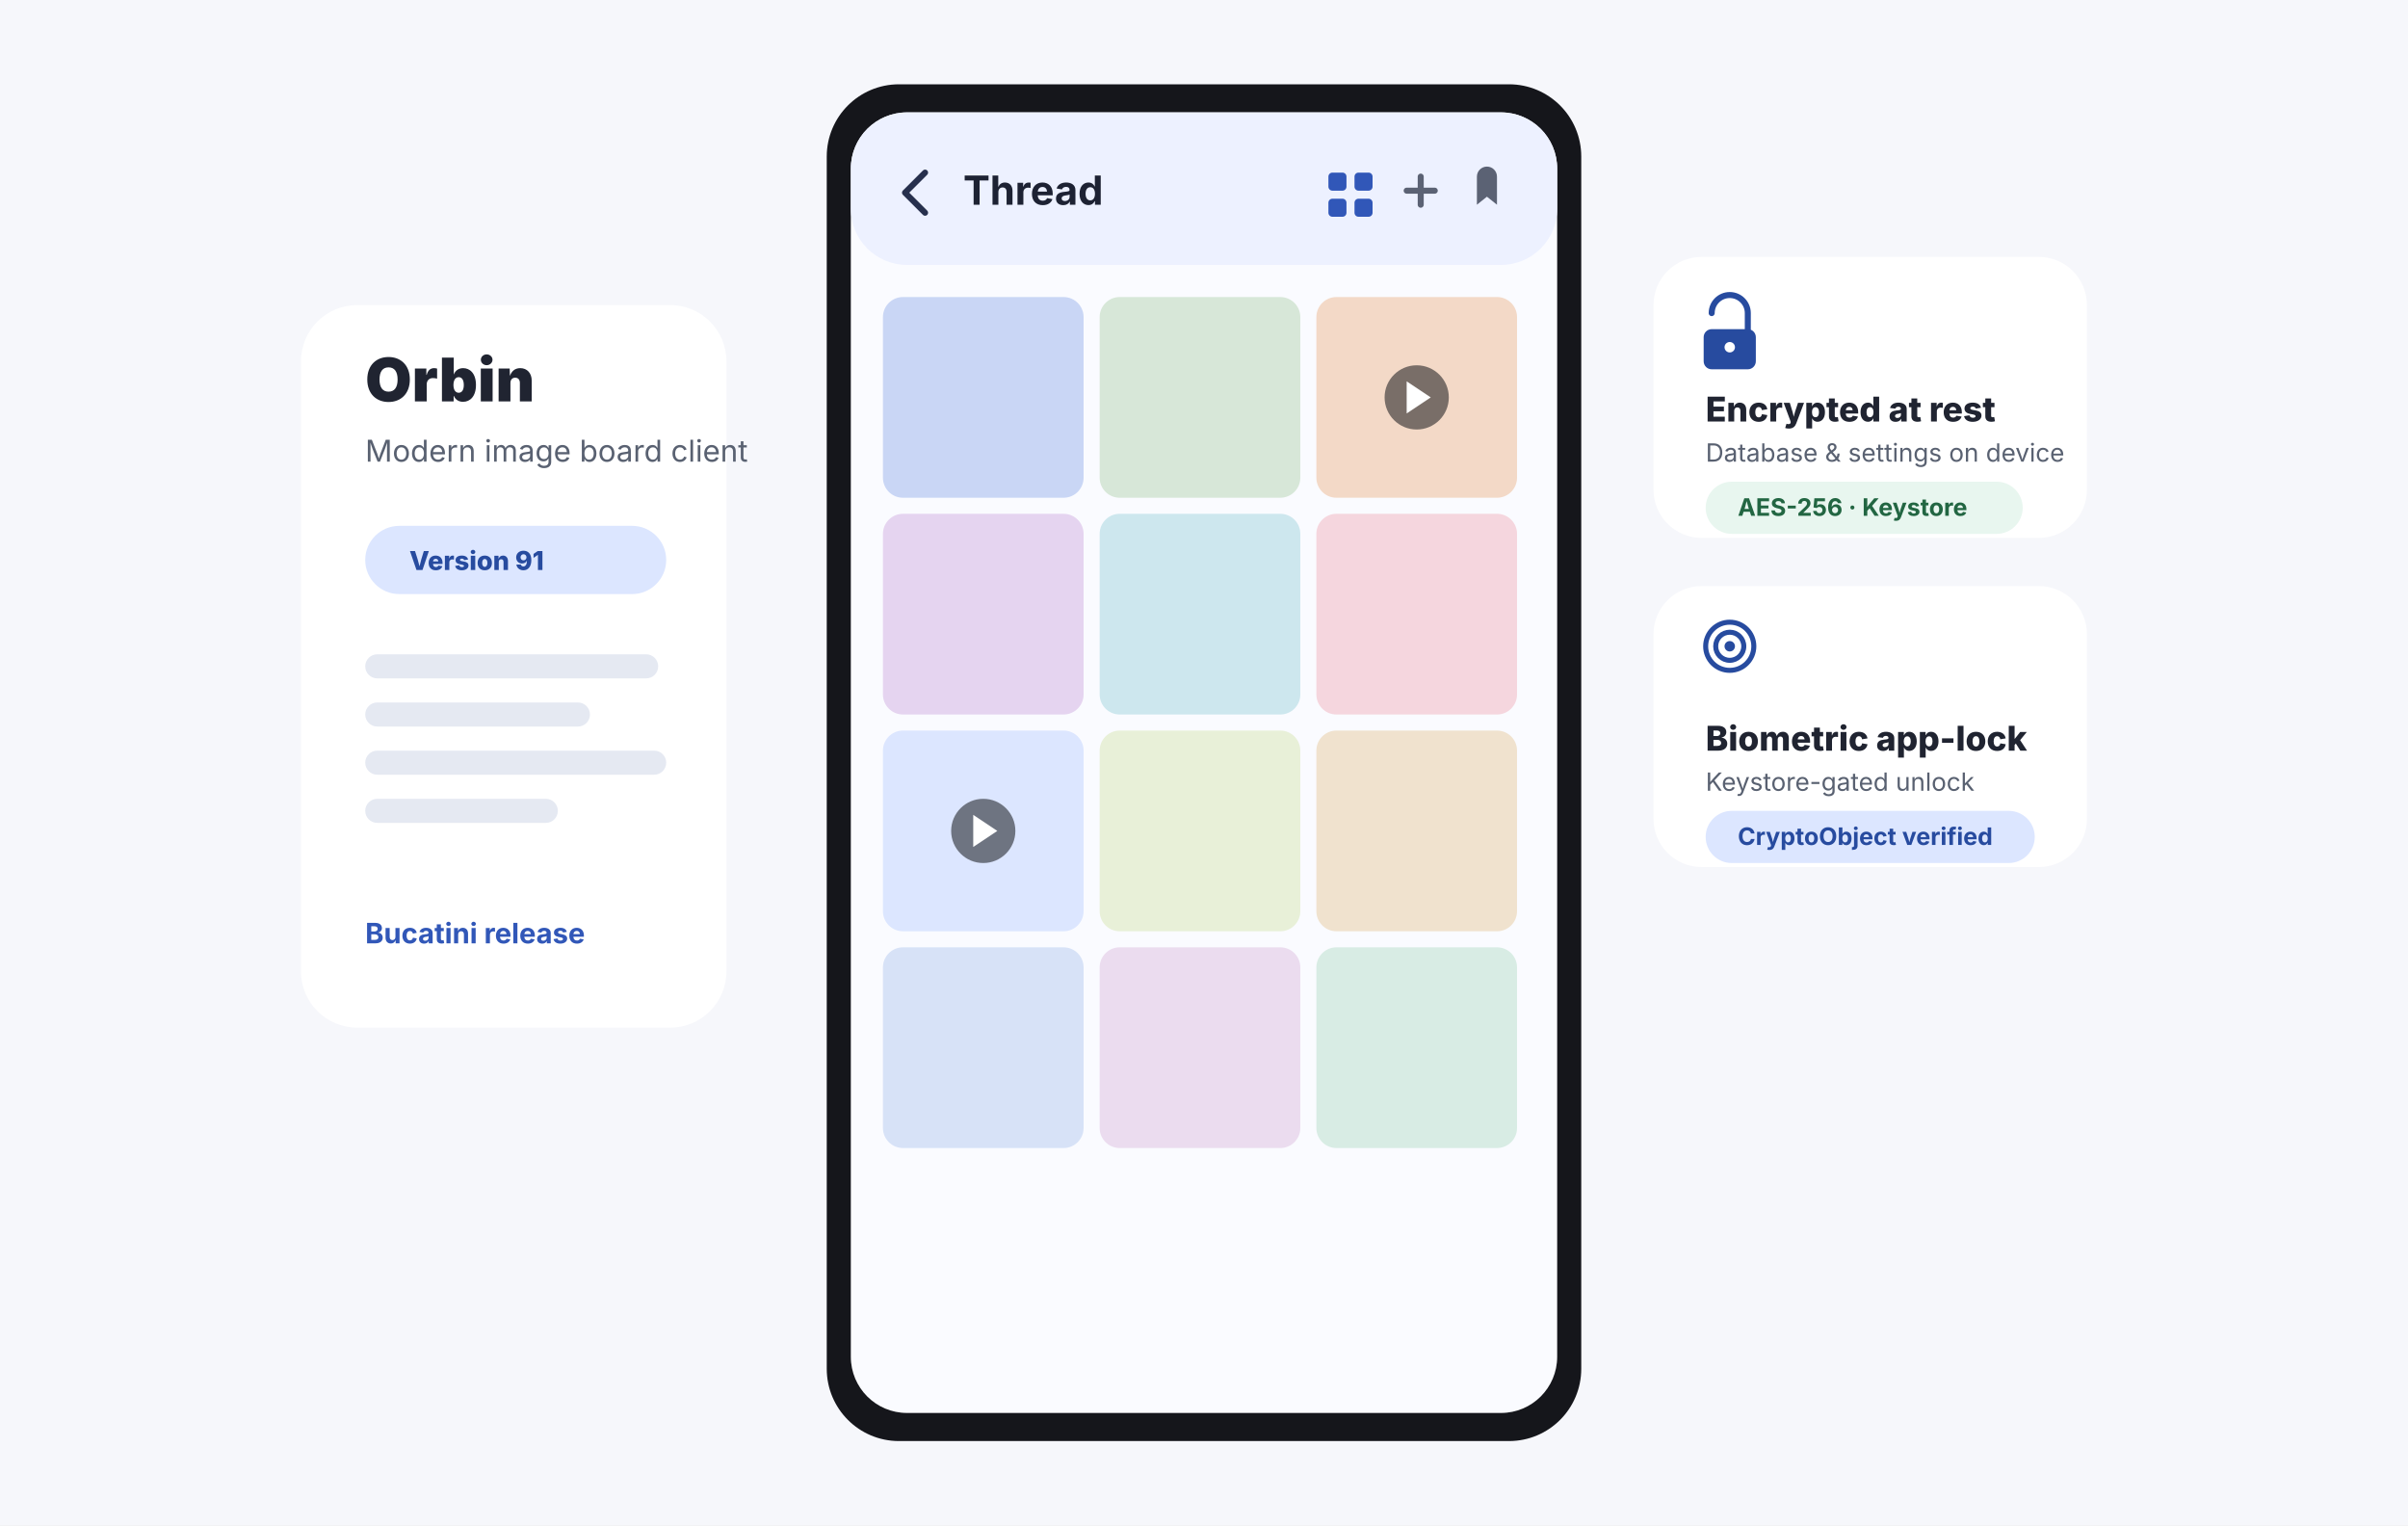
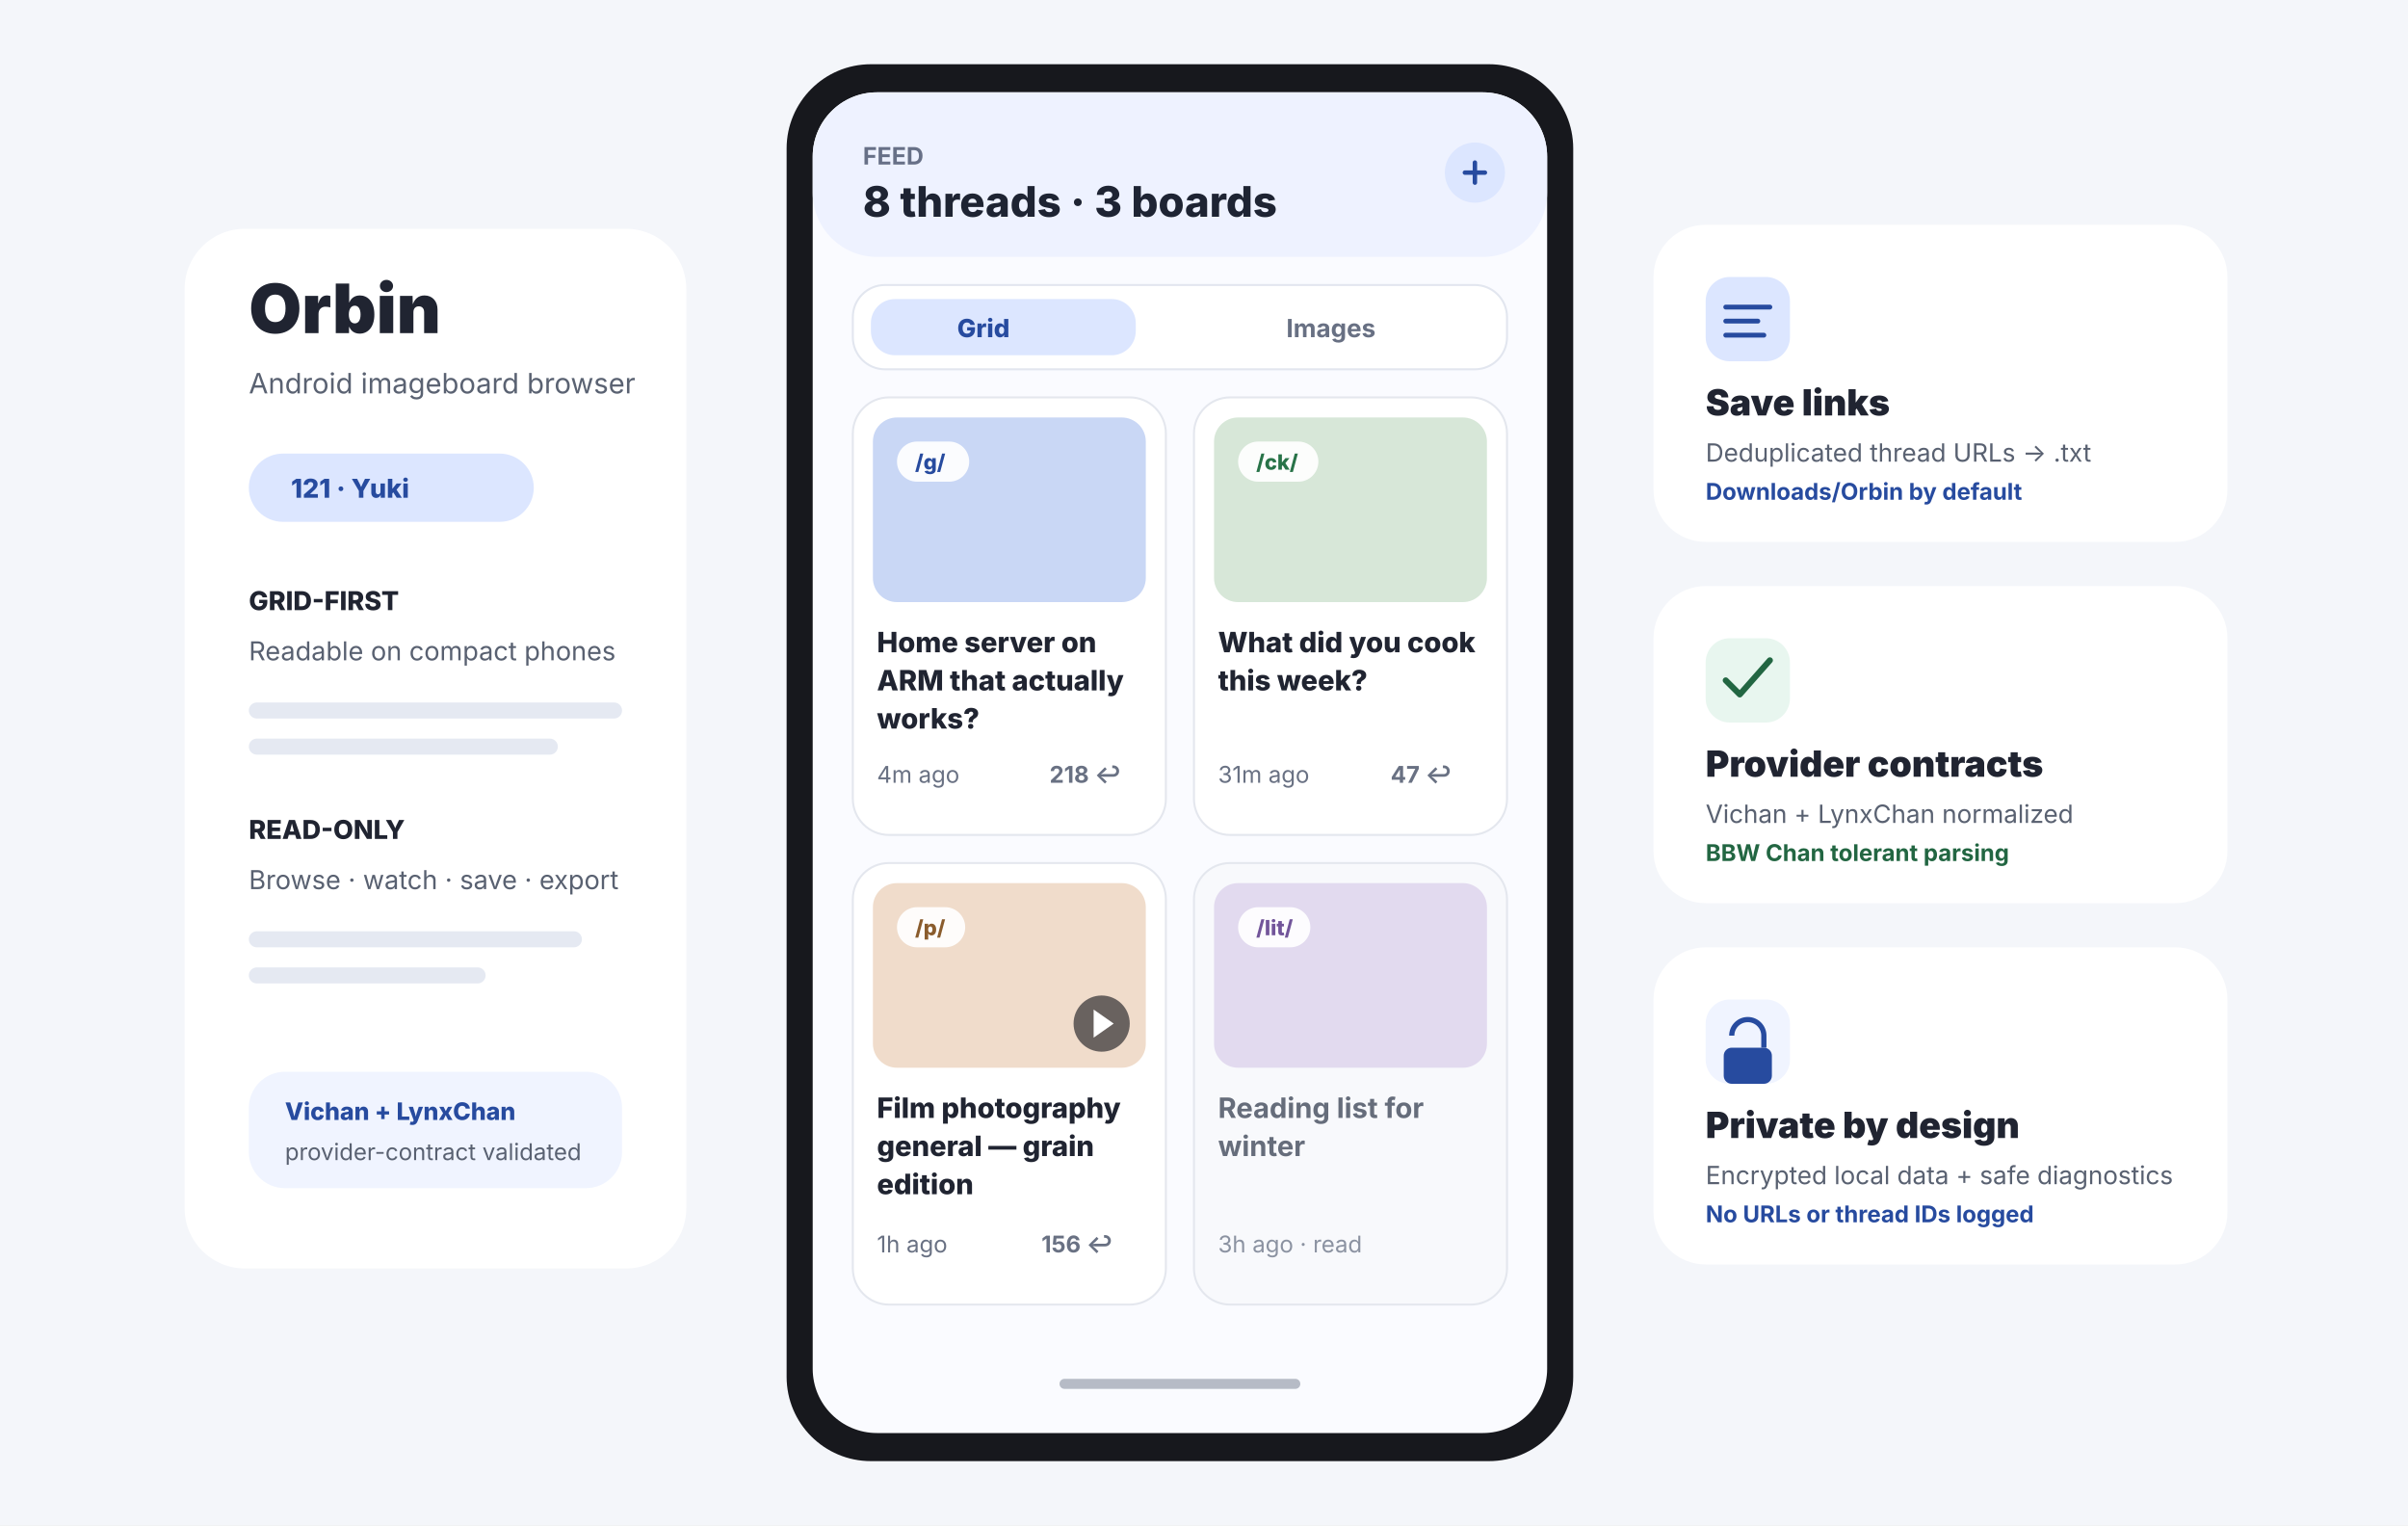
<svg xmlns="http://www.w3.org/2000/svg" width="1200" height="760" viewBox="0 0 1200 760" fill="none" role="img" aria-labelledby="title desc">
-   <rect width="1200" height="760" fill="#F6F7FB" />
-   <rect x="150" y="152" width="212" height="360" rx="28" fill="#FFFFFF" />
-   <text x="182" y="200" font-family="Inter, Arial, sans-serif" font-size="30" font-weight="900" fill="#202431">Orbin</text>
-   <text x="182" y="230" font-family="Inter, Arial, sans-serif" font-size="15" fill="#596171">Modern image board client</text>
-   <rect x="182" y="262" width="150" height="34" rx="17" fill="#DCE6FF" />
-   <text x="204" y="284" font-family="Inter, Arial, sans-serif" font-size="13" font-weight="800" fill="#274B9F">Version 91</text>
-   <rect x="182" y="326" width="146" height="12" rx="6" fill="#E5E9F2" />
-   <rect x="182" y="350" width="112" height="12" rx="6" fill="#E5E9F2" />
-   <rect x="182" y="374" width="150" height="12" rx="6" fill="#E5E9F2" />
-   <rect x="182" y="398" width="96" height="12" rx="6" fill="#E5E9F2" />
-   <text x="182" y="470" font-family="Inter, Arial, sans-serif" font-size="14" font-weight="700" fill="#3157B8">Bucatini release</text>
-   <rect x="412" y="42" width="376" height="676" rx="36" fill="#15161B" />
-   <rect x="424" y="56" width="352" height="648" rx="28" fill="#FAFBFF" />
-   <rect x="424" y="56" width="352" height="76" rx="28" fill="#EDF1FF" />
-   <path d="M461 86L451 96L461 106" stroke="#27304D" stroke-width="3" stroke-linecap="round" stroke-linejoin="round" />
-   <text x="480" y="102" font-family="Inter, Arial, sans-serif" font-size="20" font-weight="700" fill="#1D2233">Thread</text>
-   <rect x="662" y="86" width="9" height="9" rx="2" fill="#3157B8" />
-   <rect x="675" y="86" width="9" height="9" rx="2" fill="#3157B8" />
-   <rect x="662" y="99" width="9" height="9" rx="2" fill="#3157B8" />
-   <rect x="675" y="99" width="9" height="9" rx="2" fill="#3157B8" />
-   <path d="M708 88v14M701 95h14" stroke="#5B6274" stroke-width="3" stroke-linecap="round" />
-   <path d="M736 88a5 5 0 0 1 10 0v14l-5-4-5 4z" fill="#5B6274" />
-   <rect x="440" y="148" width="100" height="100" rx="10" fill="#C9D6F5" />
-   <rect x="548" y="148" width="100" height="100" rx="10" fill="#D7E7D8" />
-   <rect x="656" y="148" width="100" height="100" rx="10" fill="#F3D9C7" />
-   <circle cx="706" cy="198" r="16" fill="#15161B" fill-opacity="0.55" />
-   <path d="M701 190l12 8-12 8z" fill="#FFFFFF" />
-   <rect x="440" y="256" width="100" height="100" rx="10" fill="#E5D4F0" />
-   <rect x="548" y="256" width="100" height="100" rx="10" fill="#CDE7EE" />
-   <rect x="656" y="256" width="100" height="100" rx="10" fill="#F5D6DE" />
-   <rect x="440" y="364" width="100" height="100" rx="10" fill="#DCE6FF" />
-   <circle cx="490" cy="414" r="16" fill="#15161B" fill-opacity="0.55" />
-   <path d="M485 406l12 8-12 8z" fill="#FFFFFF" />
-   <rect x="548" y="364" width="100" height="100" rx="10" fill="#E8F0D8" />
-   <rect x="656" y="364" width="100" height="100" rx="10" fill="#F0E2CE" />
-   <rect x="440" y="472" width="100" height="100" rx="10" fill="#D7E2F7" />
-   <rect x="548" y="472" width="100" height="100" rx="10" fill="#EBDCEF" />
-   <rect x="656" y="472" width="100" height="100" rx="10" fill="#D8ECE4" />
-   <rect x="824" y="128" width="216" height="140" rx="24" fill="#FFFFFF" />
-   <path d="M853 156a9 9 0 0 1 18 0v8" stroke="#274B9F" stroke-width="3" fill="none" stroke-linecap="round" />
-   <rect x="849" y="164" width="26" height="20" rx="4" fill="#274B9F" />
-   <circle cx="862" cy="173" r="2.6" fill="#FFFFFF" />
-   <text x="850" y="210" font-family="Inter, Arial, sans-serif" font-size="17" font-weight="800" fill="#202431">Encrypted at rest</text>
-   <text x="850" y="230" font-family="Inter, Arial, sans-serif" font-size="12.5" fill="#596171">Database &amp; settings on device</text>
-   <rect x="850" y="240" width="158" height="26" rx="13" fill="#E8F6EF" />
-   <text x="866" y="257" font-family="Inter, Arial, sans-serif" font-size="12" font-weight="700" fill="#226642">AES-256 · Keystore</text>
-   <rect x="824" y="292" width="216" height="140" rx="24" fill="#FFFFFF" />
-   <circle cx="862" cy="322" r="12" fill="none" stroke="#274B9F" stroke-width="2.5" />
-   <circle cx="862" cy="322" r="7" fill="none" stroke="#274B9F" stroke-width="2.5" />
-   <circle cx="862" cy="322" r="2.6" fill="#274B9F" />
-   <text x="850" y="374" font-family="Inter, Arial, sans-serif" font-size="17" font-weight="800" fill="#202431">Biometric app-lock</text>
-   <text x="850" y="394" font-family="Inter, Arial, sans-serif" font-size="12.5" fill="#596171">Keystore-gated unlock</text>
-   <rect x="850" y="404" width="164" height="26" rx="13" fill="#DCE6FF" />
-   <text x="866" y="421" font-family="Inter, Arial, sans-serif" font-size="12" font-weight="700" fill="#274B9F">CryptoObject verified</text>
+   <rect width="1200" height="760" fill="#F4F6FA" />
+   <rect x="92" y="114" width="250" height="518" rx="30" fill="#FFFFFF" />
+   <text x="124" y="166" font-family="Inter, Arial, sans-serif" font-size="34" font-weight="900" fill="#202431">Orbin</text>
+   <text x="124" y="196" font-family="Inter, Arial, sans-serif" font-size="14" fill="#5A6272">Android imageboard browser</text>
+   <rect x="124" y="226" width="142" height="34" rx="17" fill="#DCE6FF" />
+   <text x="145" y="248" font-family="Inter, Arial, sans-serif" font-size="13" font-weight="800" fill="#274B9F">121 · Yuki</text>
+   <text x="124" y="304" font-family="Inter, Arial, sans-serif" font-size="13" font-weight="800" fill="#202431">GRID-FIRST</text>
+   <text x="124" y="329" font-family="Inter, Arial, sans-serif" font-size="13" fill="#596171">Readable on compact phones</text>
+   <rect x="124" y="350" width="186" height="8" rx="4" fill="#E5E9F2" />
+   <rect x="124" y="368" width="154" height="8" rx="4" fill="#E5E9F2" />
+   <text x="124" y="418" font-family="Inter, Arial, sans-serif" font-size="13" font-weight="800" fill="#202431">READ-ONLY</text>
+   <text x="124" y="443" font-family="Inter, Arial, sans-serif" font-size="13" fill="#596171">Browse · watch · save · export</text>
+   <rect x="124" y="464" width="166" height="8" rx="4" fill="#E5E9F2" />
+   <rect x="124" y="482" width="118" height="8" rx="4" fill="#E5E9F2" />
+   <rect x="124" y="534" width="186" height="58" rx="18" fill="#F0F4FF" />
+   <text x="142" y="558" font-family="Inter, Arial, sans-serif" font-size="12" font-weight="800" fill="#274B9F">Vichan + LynxChan</text>
+   <text x="142" y="578" font-family="Inter, Arial, sans-serif" font-size="11.5" fill="#596171">provider-contract validated</text>
+   <rect x="392" y="32" width="392" height="696" rx="42" fill="#17181D" />
+   <rect x="405" y="46" width="366" height="668" rx="32" fill="#FAFBFF" />
+   <rect x="405" y="46" width="366" height="82" rx="32" fill="#EEF2FF" />
+   <text x="430" y="82" font-family="Inter, Arial, sans-serif" font-size="12" font-weight="700" fill="#677087">FEED</text>
+   <text x="430" y="108" font-family="Inter, Arial, sans-serif" font-size="21" font-weight="800" fill="#1E2433">8 threads · 3 boards</text>
+   <circle cx="735" cy="86" r="15" fill="#DCE6FF" />
+   <path d="M730 86h10M735 81v10" stroke="#274B9F" stroke-width="2.2" stroke-linecap="round" />
+   <rect x="425" y="142" width="326" height="42" rx="16" fill="#FFFFFF" stroke="#E2E6EF" />
+   <rect x="434" y="149" width="132" height="28" rx="12" fill="#DCE6FF" />
+   <text x="477" y="168" font-family="Inter, Arial, sans-serif" font-size="12.5" font-weight="800" fill="#274B9F">Grid</text>
+   <text x="641" y="168" font-family="Inter, Arial, sans-serif" font-size="12.5" font-weight="700" fill="#687083">Images</text>
+   <rect x="425" y="198" width="156" height="218" rx="18" fill="#FFFFFF" stroke="#E4E7EE" />
+   <rect x="435" y="208" width="136" height="92" rx="12" fill="#C9D7F5" />
+   <rect x="447" y="220" width="36" height="20" rx="10" fill="#FFFFFF" fill-opacity="0.92" />
+   <text x="456" y="234" font-family="Inter, Arial, sans-serif" font-size="10.5" font-weight="800" fill="#274B9F">/g/</text>
+   <text x="437" y="325" font-family="Inter, Arial, sans-serif" font-size="14" font-weight="800" fill="#202431">Home server on</text>
+   <text x="437" y="344" font-family="Inter, Arial, sans-serif" font-size="14" font-weight="800" fill="#202431">ARM that actually</text>
+   <text x="437" y="363" font-family="Inter, Arial, sans-serif" font-size="14" font-weight="800" fill="#202431">works?</text>
+   <text x="437" y="390" font-family="Inter, Arial, sans-serif" font-size="11.5" fill="#697183">4m ago</text>
+   <text x="523" y="390" font-family="Inter, Arial, sans-serif" font-size="11.5" font-weight="700" fill="#697183">218 ↩</text>
+   <rect x="595" y="198" width="156" height="218" rx="18" fill="#FFFFFF" stroke="#E4E7EE" />
+   <rect x="605" y="208" width="136" height="92" rx="12" fill="#D7E7D8" />
+   <rect x="617" y="220" width="40" height="20" rx="10" fill="#FFFFFF" fill-opacity="0.92" />
+   <text x="626" y="234" font-family="Inter, Arial, sans-serif" font-size="10.5" font-weight="800" fill="#287348">/ck/</text>
+   <text x="607" y="325" font-family="Inter, Arial, sans-serif" font-size="14" font-weight="800" fill="#202431">What did you cook</text>
+   <text x="607" y="344" font-family="Inter, Arial, sans-serif" font-size="14" font-weight="800" fill="#202431">this week?</text>
+   <text x="607" y="390" font-family="Inter, Arial, sans-serif" font-size="11.5" fill="#697183">31m ago</text>
+   <text x="693" y="390" font-family="Inter, Arial, sans-serif" font-size="11.5" font-weight="700" fill="#697183">47 ↩</text>
+   <rect x="425" y="430" width="156" height="220" rx="18" fill="#FFFFFF" stroke="#E4E7EE" />
+   <rect x="435" y="440" width="136" height="92" rx="12" fill="#F0DCCB" />
+   <circle cx="549" cy="510" r="14" fill="#17181D" fill-opacity="0.62" />
+   <path d="M545 503l10 7-10 7z" fill="#FFFFFF" />
+   <rect x="447" y="452" width="34" height="20" rx="10" fill="#FFFFFF" fill-opacity="0.92" />
+   <text x="456" y="466" font-family="Inter, Arial, sans-serif" font-size="10.5" font-weight="800" fill="#8A5C2D">/p/</text>
+   <text x="437" y="557" font-family="Inter, Arial, sans-serif" font-size="14" font-weight="800" fill="#202431">Film photography</text>
+   <text x="437" y="576" font-family="Inter, Arial, sans-serif" font-size="14" font-weight="800" fill="#202431">general — grain</text>
+   <text x="437" y="595" font-family="Inter, Arial, sans-serif" font-size="14" font-weight="800" fill="#202431">edition</text>
+   <text x="437" y="624" font-family="Inter, Arial, sans-serif" font-size="11.5" fill="#697183">1h ago</text>
+   <text x="519" y="624" font-family="Inter, Arial, sans-serif" font-size="11.5" font-weight="700" fill="#697183">156 ↩</text>
+   <rect x="595" y="430" width="156" height="220" rx="18" fill="#F8F9FC" stroke="#E4E7EE" />
+   <rect x="605" y="440" width="136" height="92" rx="12" fill="#E2DAEF" />
+   <rect x="617" y="452" width="36" height="20" rx="10" fill="#FFFFFF" fill-opacity="0.92" />
+   <text x="626" y="466" font-family="Inter, Arial, sans-serif" font-size="10.5" font-weight="800" fill="#72559A">/lit/</text>
+   <text x="607" y="557" font-family="Inter, Arial, sans-serif" font-size="14" font-weight="700" fill="#666D7B">Reading list for</text>
+   <text x="607" y="576" font-family="Inter, Arial, sans-serif" font-size="14" font-weight="700" fill="#666D7B">winter</text>
+   <text x="607" y="624" font-family="Inter, Arial, sans-serif" font-size="11.5" fill="#8B92A1">3h ago · read</text>
+   <rect x="528" y="687" width="120" height="5" rx="2.5" fill="#B6BBC6" />
+   <rect x="824" y="112" width="286" height="158" rx="26" fill="#FFFFFF" />
+   <rect x="850" y="138" width="42" height="42" rx="12" fill="#DCE6FF" />
+   <path d="M860 153h22M860 160h16M860 167h19" stroke="#274B9F" stroke-width="2.4" stroke-linecap="round" />
+   <text x="850" y="207" font-family="Inter, Arial, sans-serif" font-size="18" font-weight="900" fill="#202431">Save links</text>
+   <text x="850" y="230" font-family="Inter, Arial, sans-serif" font-size="12.5" fill="#596171">Deduplicated thread URLs → .txt</text>
+   <text x="850" y="249" font-family="Inter, Arial, sans-serif" font-size="11.5" font-weight="700" fill="#274B9F">Downloads/Orbin by default</text>
+   <rect x="824" y="292" width="286" height="158" rx="26" fill="#FFFFFF" />
+   <rect x="850" y="318" width="42" height="42" rx="12" fill="#E8F6EF" />
+   <path d="M860 339l7 7 15-17" stroke="#226642" stroke-width="3" stroke-linecap="round" stroke-linejoin="round" />
+   <text x="850" y="387" font-family="Inter, Arial, sans-serif" font-size="18" font-weight="900" fill="#202431">Provider contracts</text>
+   <text x="850" y="410" font-family="Inter, Arial, sans-serif" font-size="12.5" fill="#596171">Vichan + LynxChan normalized</text>
+   <text x="850" y="429" font-family="Inter, Arial, sans-serif" font-size="11.5" font-weight="700" fill="#226642">BBW Chan tolerant parsing</text>
+   <rect x="824" y="472" width="286" height="158" rx="26" fill="#FFFFFF" />
+   <rect x="850" y="498" width="42" height="42" rx="12" fill="#F0F4FF" />
+   <path d="M863 516a8 8 0 0 1 16 0v6" stroke="#274B9F" stroke-width="2.6" fill="none" />
+   <rect x="859" y="522" width="24" height="18" rx="4" fill="#274B9F" />
+   <text x="850" y="567" font-family="Inter, Arial, sans-serif" font-size="18" font-weight="900" fill="#202431">Private by design</text>
+   <text x="850" y="590" font-family="Inter, Arial, sans-serif" font-size="12.5" fill="#596171">Encrypted local data + safe diagnostics</text>
+   <text x="850" y="609" font-family="Inter, Arial, sans-serif" font-size="11.5" font-weight="700" fill="#274B9F">No URLs or thread IDs logged</text>
</svg>
